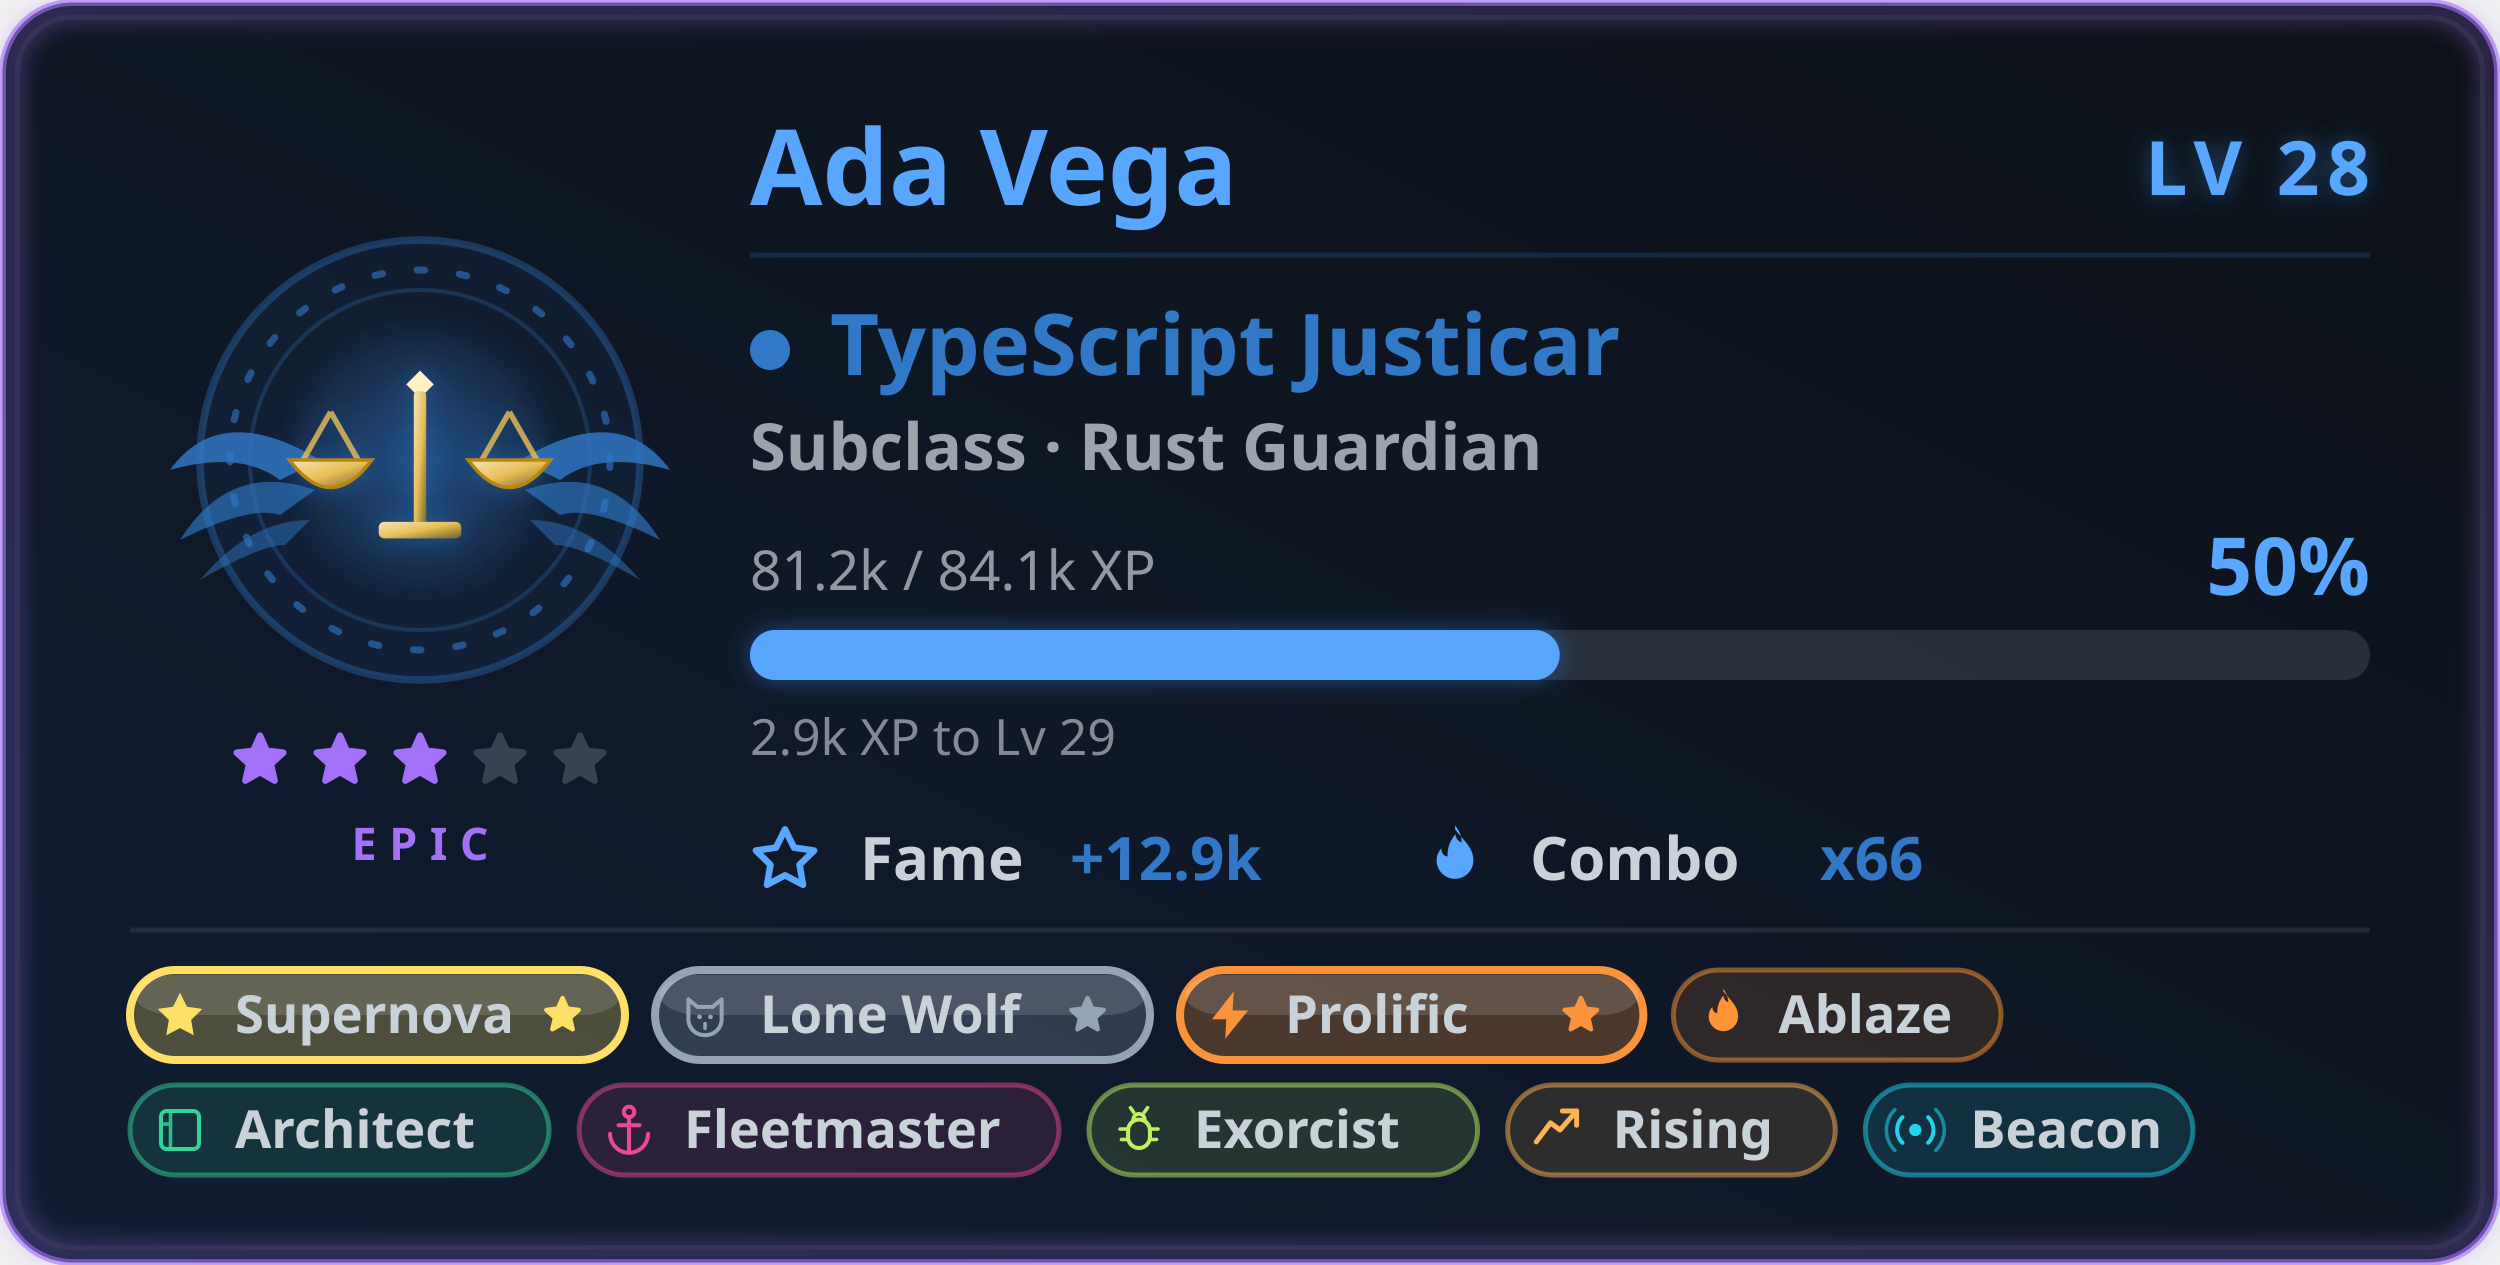
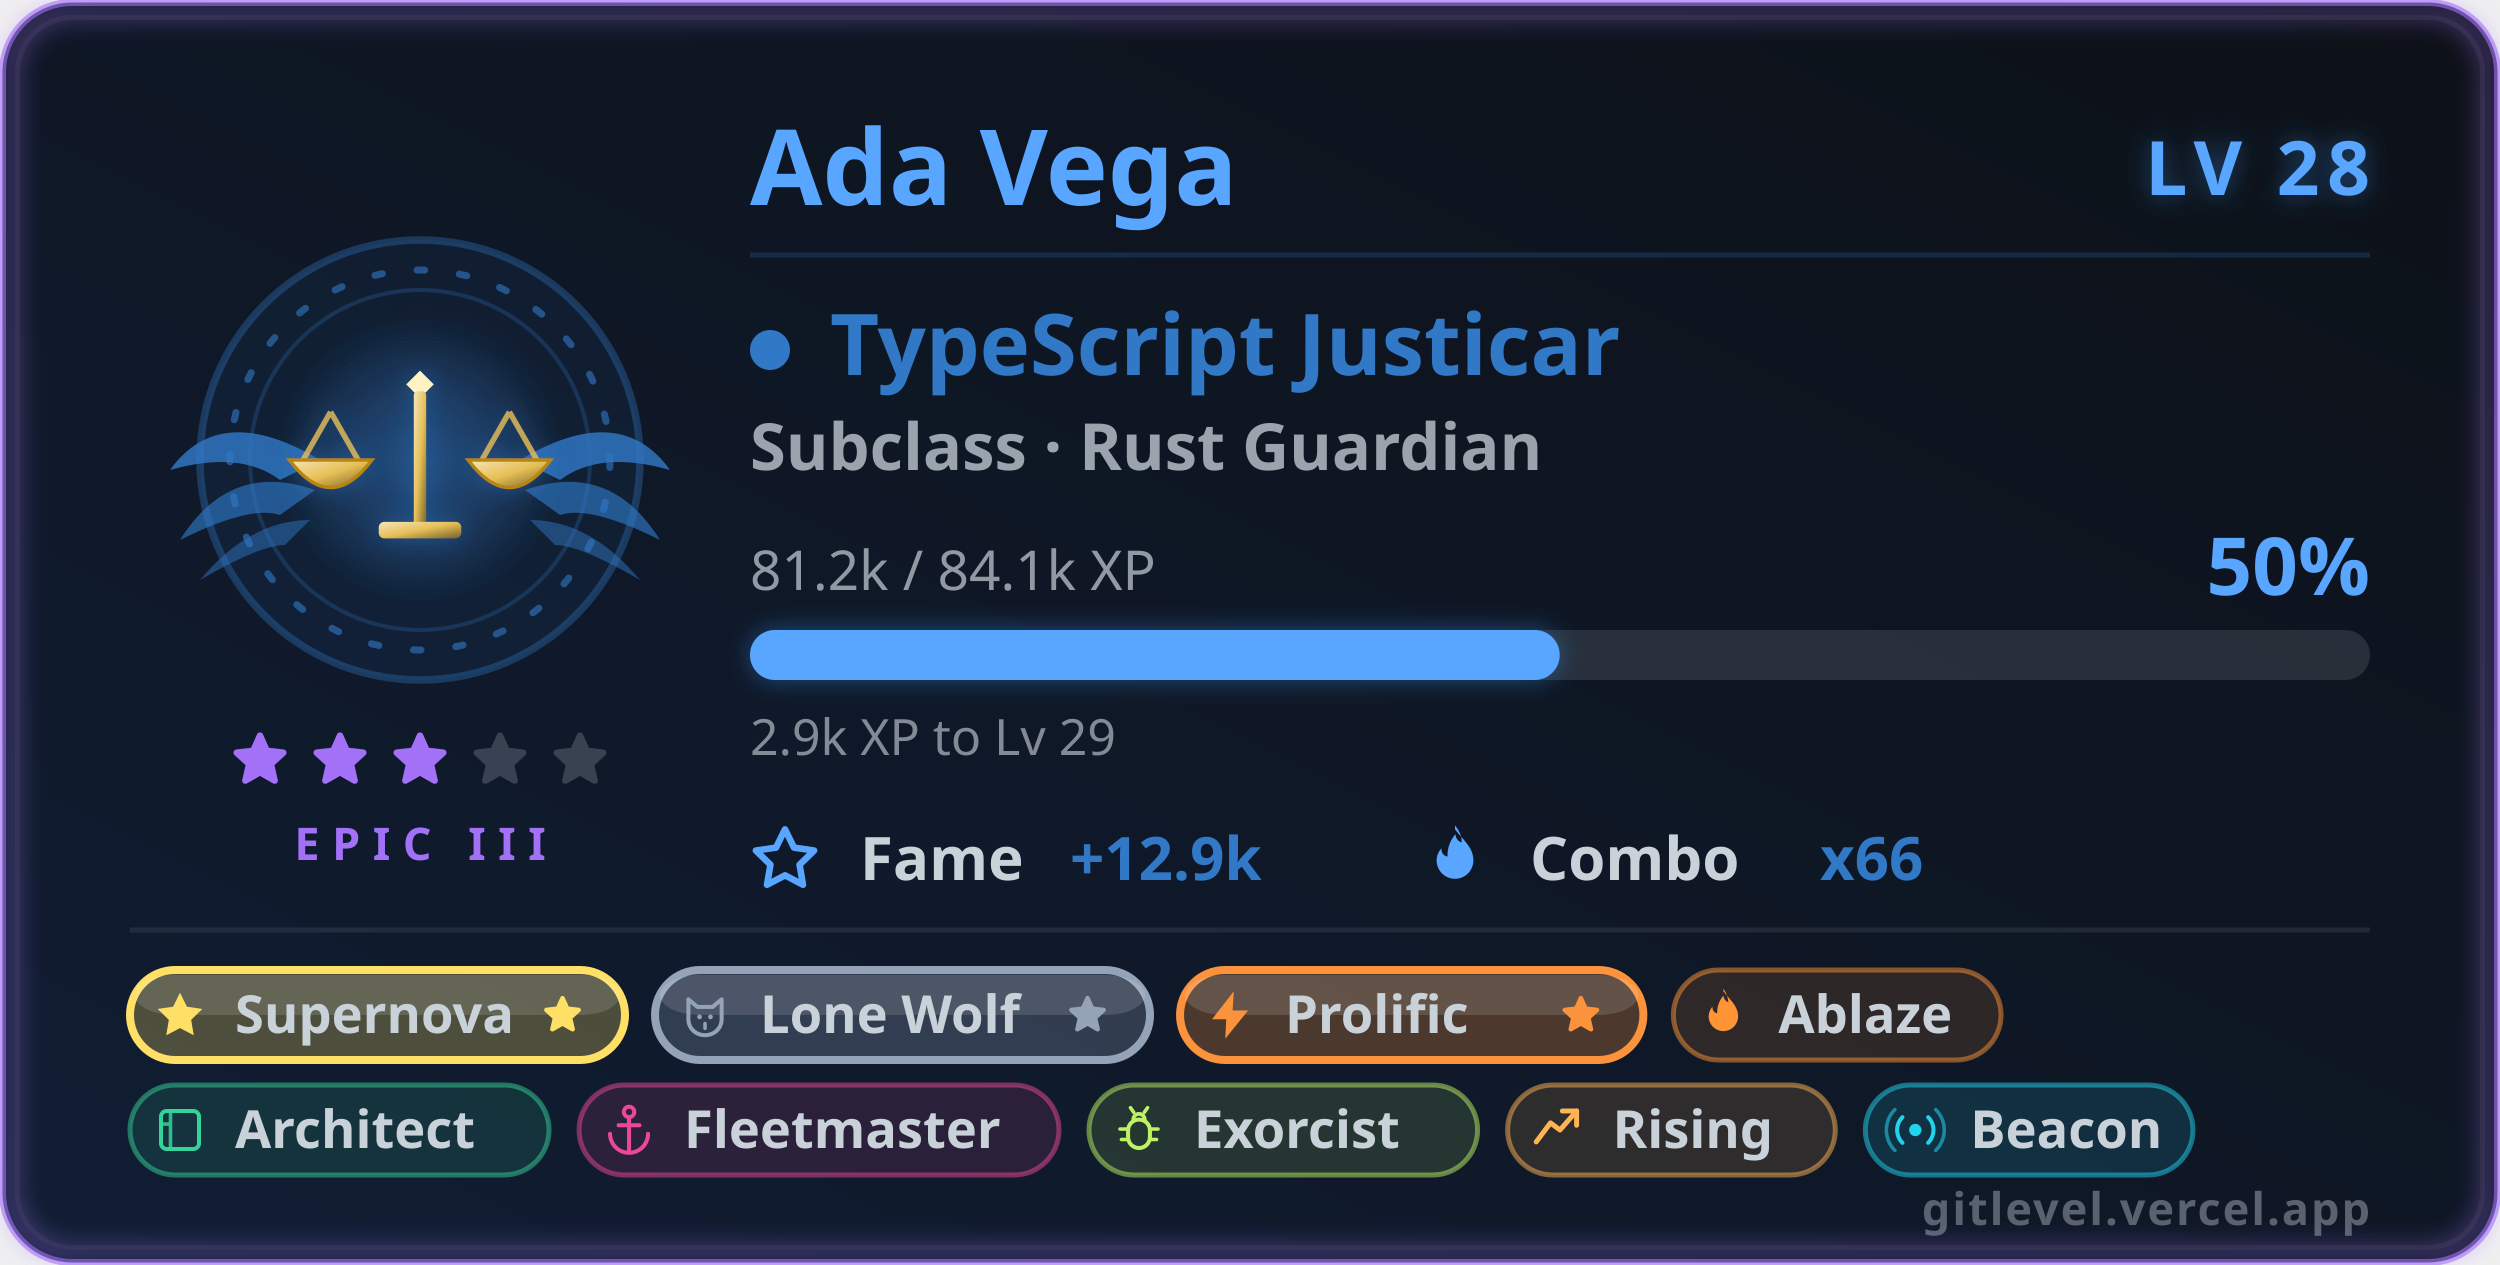
<svg xmlns="http://www.w3.org/2000/svg" width="500" height="253" viewBox="0 0 500 253" role="img" aria-labelledby="card-title-a11y card-desc-a11y">
  <style>
text { font-family: 'Segoe UI', Ubuntu, 'Helvetica Neue', sans-serif; }
.title { font-size: 18px; font-weight: 600; fill: #58a6ff; }
.title-icon { fill: #58a6ff; }
.icon { fill: #58a6ff; }


.gl-name { font-size: 21px; font-weight: 700; fill: #58a6ff; }
.gl-lvl { font-size: 15px; font-weight: 800; letter-spacing: 1.5px; fill: #58a6ff; }
.gl-class { font-size: 17px; font-weight: 700; fill: #3178c6; }
.gl-sub { font-size: 13px; font-weight: 600; fill: #c9d1d9; opacity: 0.75; }
.gl-meta { font-size: 11px; fill: #c9d1d9; opacity: 0.7; }
.gl-pct { font-size: 16px; font-weight: 800; fill: #58a6ff; }
.gl-chip-label { font-size: 12px; font-weight: 600; fill: #c9d1d9; }
.gl-chip-value { font-size: 12px; font-weight: 800; fill: #3178c6; }
.gl-hint { font-size: 10px; fill: #c9d1d9; opacity: 0.62; }
.gl-badge-label { font-size: 10.5px; font-weight: 600; }
.gl-rarity { font-size: 9px; font-weight: 700; letter-spacing: 2.5px; fill: #a371f7; }
+ .gl-brand { font-size: 9px; font-weight: 600; letter-spacing: 0.4px; fill: #c9d1d9; opacity: 0.4; }

</style>
  <defs>
    <linearGradient id="card-bg" x1="0" y1="0" x2="1" y2="1" gradientTransform="rotate(90, 0.5, 0.5)">
      <stop offset="0.0%" stop-color="#0d1117" />
      <stop offset="100.0%" stop-color="#101d33" />
    </linearGradient>
    <filter id="card-glow" x="-50%" y="-50%" width="200%" height="200%">
      <feGaussianBlur in="SourceGraphic" stdDeviation="3" result="blur" />
      <feFlood flood-color="#58a6ff" flood-opacity="0.55" result="tint" />
      <feComposite in="tint" in2="blur" operator="in" result="softGlow" />
      <feMerge>
        <feMergeNode in="softGlow" />
        <feMergeNode in="SourceGraphic" />
      </feMerge>
    </filter>
    <filter id="gl-glow" x="-60%" y="-60%" width="220%" height="220%">
      <feGaussianBlur in="SourceGraphic" stdDeviation="2.4" result="b" />
      <feFlood flood-color="#3178c6" flood-opacity="0.55" result="t" />
      <feComposite in="t" in2="b" operator="in" result="g" />
      <feMerge>
        <feMergeNode in="g" />
        <feMergeNode in="SourceGraphic" />
      </feMerge>
    </filter>
    <filter id="gl-rarity" x="-20%" y="-20%" width="140%" height="140%">
      <feGaussianBlur stdDeviation="2.4" />
    </filter>
  </defs>
  <rect x="0.5" y="0.5" width="499" height="252" rx="14" fill="url(#card-bg)" stroke="#a371f7" stroke-width="1.4" stroke-opacity="0.6" />
  <rect x="3.5" y="3.5" width="493" height="246" rx="11" fill="none" stroke="#30363d" stroke-opacity="0.4" />
  <rect x="2" y="2" width="496" height="249" rx="13" fill="none" stroke="#a371f7" stroke-width="3.5" stroke-opacity="0.4" filter="url(#gl-rarity)" />
  <g class="fade">
    <g class="">
      <g class="flourish">
        <g transform="translate(84,0)">
          <g transform="translate(0,92)" fill="#3178c6">
            <path d="M20 0 Q 40 -12 50 2 Q 36 -2 28 4 Z" opacity="0.82" />
            <path d="M21 6 Q 38 0 48 16 Q 34 9 28 11 Z" opacity="0.64" />
            <path d="M22 12 Q 34 12 44 24 Q 32 17 27 17 Z" opacity="0.48" />
          </g>
        </g>
        <g transform="translate(84,0) scale(-1,1)">
          <g transform="translate(0,92)" fill="#3178c6">
            <path d="M20 0 Q 40 -12 50 2 Q 36 -2 28 4 Z" opacity="0.82" />
            <path d="M21 6 Q 38 0 48 16 Q 34 9 28 11 Z" opacity="0.64" />
            <path d="M22 12 Q 34 12 44 24 Q 32 17 27 17 Z" opacity="0.48" />
          </g>
        </g>
      </g>
      <circle cx="84" cy="92" r="44" fill="#3178c6" fill-opacity="0.08" stroke="#3178c6" stroke-opacity="0.35" stroke-width="1.5" />
      <g class="">
        <circle cx="84" cy="92" r="38" fill="none" stroke="#3178c6" stroke-opacity="0.6" stroke-width="1.4" stroke-dasharray="1.5 7" stroke-linecap="round" />
        <circle cx="84" cy="92" r="34" fill="none" stroke="#3178c6" stroke-opacity="0.25" stroke-width="0.8" />
      </g>
      <g class="" filter="url(#gl-glow)">
        <svg class="" x="51" y="59" width="66" height="66" viewBox="0 0 48 48" aria-hidden="true">
          <defs>
            <radialGradient id="tsHalo" cx="0.5" cy="0.5" r="0.5">
              <stop offset="0" stop-color="#3178c6" stop-opacity="0.42" />
              <stop offset="1" stop-color="#3178c6" stop-opacity="0" />
            </radialGradient>
            <linearGradient id="tsMetal" x1="0" y1="0" x2="1" y2="1">
              <stop offset="0" stop-color="#f5e5bb" />
              <stop offset="0.5" stop-color="#e6bf55" />
              <stop offset="1" stop-color="#73602b" />
            </linearGradient>
          </defs>
          <circle cx="24" cy="24" r="21" fill="url(#tsHalo)" />
          <path d="M24 11 l2 2 l-2 2 l-2 -2 Z" fill="#fff3c4" />
          <rect x="23.1" y="14" width="1.8" height="21" rx="0.6" fill="url(#tsMetal)" />
          <rect x="18" y="33" width="12" height="2.4" rx="0.8" fill="url(#tsMetal)" />
          <path d="M9 17 H39" stroke="url(#tsMetal)" stroke-width="2.2" stroke-linecap="round" />
          <g stroke="#e6bf55" stroke-width="0.8" stroke-opacity="0.8">
            <path d="M11 17 L7 24 M11 17 L15 24 M37 17 L33 24 M37 17 L41 24" />
          </g>
          <g transform="translate(5 24)">
            <path d="M0 0 Q6 8 12 0 Z" fill="url(#tsMetal)" stroke="#b8860b" stroke-width="0.5" />
          </g>
          <g transform="translate(31 24)">
            <path d="M0 0 Q6 8 12 0 Z" fill="url(#tsMetal)" stroke="#b8860b" stroke-width="0.5" />
          </g>
        </svg>
      </g>
    </g>
    <g>
      <g class="" transform="translate(45.5, 145.5) scale(0.5416667)" fill="#a371f7" stroke="#a371f7" stroke-width="2.4" stroke-linejoin="round" stroke-linecap="round" opacity="1">
        <path d="M12 3 L14.5 8.6 L20.6 9.3 L16 13.5 L17.4 19.6 L12 16.5 L6.6 19.6 L8 13.5 L3.4 9.3 L9.5 8.6 Z" />
      </g>
      <g class="" transform="translate(61.5, 145.5) scale(0.5416667)" fill="#a371f7" stroke="#a371f7" stroke-width="2.4" stroke-linejoin="round" stroke-linecap="round" opacity="1">
        <path d="M12 3 L14.5 8.6 L20.6 9.3 L16 13.5 L17.4 19.6 L12 16.5 L6.6 19.6 L8 13.5 L3.4 9.3 L9.5 8.6 Z" />
      </g>
      <g class="" transform="translate(77.5, 145.5) scale(0.5416667)" fill="#a371f7" stroke="#a371f7" stroke-width="2.4" stroke-linejoin="round" stroke-linecap="round" opacity="1">
        <path d="M12 3 L14.5 8.6 L20.6 9.3 L16 13.5 L17.4 19.6 L12 16.5 L6.6 19.6 L8 13.5 L3.4 9.3 L9.5 8.6 Z" />
      </g>
      <g class="" transform="translate(93.5, 145.5) scale(0.5416667)" fill="#c9d1d9" stroke="#c9d1d9" stroke-width="2.4" stroke-linejoin="round" stroke-linecap="round" opacity="0.22">
        <path d="M12 3 L14.5 8.6 L20.6 9.3 L16 13.5 L17.4 19.6 L12 16.5 L6.6 19.6 L8 13.5 L3.4 9.3 L9.5 8.6 Z" />
      </g>
      <g class="" transform="translate(109.5, 145.5) scale(0.5416667)" fill="#c9d1d9" stroke="#c9d1d9" stroke-width="2.4" stroke-linejoin="round" stroke-linecap="round" opacity="0.22">
        <path d="M12 3 L14.5 8.6 L20.6 9.3 L16 13.5 L17.4 19.6 L12 16.5 L6.6 19.6 L8 13.5 L3.4 9.3 L9.5 8.6 Z" />
      </g>
    </g>
-     <text class="gl-rarity" x="84" y="172" text-anchor="middle">EPIC</text>
+     <text class="gl-rarity" x="84" y="172" text-anchor="middle">EPIC III</text>
  </g>
  <g class="fade" style="animation-delay:.15s">
    <text class="gl-name" x="150" y="41">Ada Vega</text>
    <text class="gl-lvl glow-pulse" x="474" y="39" text-anchor="end" filter="url(#gl-glow)">LV 28</text>
    <line x1="150" y1="51" x2="474" y2="51" stroke="#3178c6" stroke-opacity="0.22" stroke-width="1" />
    <circle cx="154" cy="70" r="4" fill="#3178c6" />
    <text class="gl-class" x="166" y="75">TypeScript Justicar</text>
    <text class="gl-sub" x="150" y="94">Subclass · Rust Guardian</text>
    <text class="gl-meta" x="150" y="118">81.2k / 84.1k XP</text>
    <text class="gl-pct " x="474" y="119" text-anchor="end">50%</text>
    <rect x="150" y="126" width="324" height="10" rx="5" fill="#c9d1d9" fill-opacity="0.14" />
    <rect class="xp-fill " x="150" y="126" width="161.943" height="10" rx="5" fill="#58a6ff" filter="url(#gl-glow)" />
    <text class="gl-hint" x="150" y="151">2.9k XP to Lv 29</text>
    <g transform="translate(150, 176)">
      <svg class="icon" x="0" y="-11" width="14" height="14" viewBox="0 0 16 16" aria-hidden="true">
        <path fill-rule="evenodd" d="M8 .25a.75.75 0 0 1 .673.418l1.882 3.815 4.21.612a.75.75 0 0 1 .416 1.279l-3.046 2.97.719 4.192a.75.75 0 0 1-1.088.791L8 12.347l-3.766 1.98a.75.75 0 0 1-1.088-.79l.72-4.194L.818 6.374a.75.75 0 0 1 .416-1.28l4.21-.611L7.327.668A.75.75 0 0 1 8 .25zm0 2.445L6.615 5.5a.75.75 0 0 1-.564.41l-3.097.45 2.24 2.184a.75.75 0 0 1 .216.664l-.528 3.084 2.769-1.456a.75.75 0 0 1 .698 0l2.77 1.456-.53-3.084a.75.75 0 0 1 .216-.664l2.24-2.183-3.096-.45a.75.75 0 0 1-.564-.41L8 2.694v.001z" />
      </svg>
      <text class="gl-chip-label" x="22" y="0">Fame</text>
      <text class="gl-chip-value" x="64" y="0">+12.9k</text>
    </g>
    <g transform="translate(284, 176)">
      <svg class="icon" x="0" y="-11" width="14" height="14" viewBox="0 0 16 16" aria-hidden="true">
        <path fill-rule="evenodd" d="M8 1c1.7 2.3 4.2 4 4.2 7.1a4.2 4.2 0 0 1-8.4 0c0-1.1.4-2 1.1-2.8-.1 1 .5 1.8 1.4 1.9-.1-1.9.6-3.7 1.8-5.1.1 1 .6 1.6 1.4 1.9.1-1.4-.5-2.7-1.5-3.9z" />
      </svg>
      <text class="gl-chip-label" x="22" y="0">Combo</text>
      <text class="gl-chip-value" x="80" y="0">x66</text>
    </g>
  </g>
  <g class="fade" style="animation-delay:.2s">
    <line x1="26" y1="186" x2="474" y2="186" stroke="#c9d1d9" stroke-opacity="0.1" stroke-width="1" />
    <g>
      <rect x="26" y="194" width="99.002" height="18" rx="9" fill="#ffe066" fill-opacity="0.26" stroke="#ffe066" stroke-opacity="1" stroke-width="1.6" />
      <rect x="27" y="195" width="97.002" height="8" rx="8" fill="#ffffff" fill-opacity="0.13" />
      <g transform="translate(30.3, 197.3) scale(0.475)">
        <path d="M12 2.6 14.9 8.5 21.4 9.45 16.7 14.05 17.8 20.55 12 17.5 6.2 20.55 7.3 14.05 2.6 9.45 9.1 8.5Z" fill="#ffe066" />
      </g>
      <text class="gl-badge-label" x="47" y="206.6" fill="#c9d1d9" font-weight="800">Supernova</text>
      <g class="" transform="translate(108.0024, 198.5) scale(0.375)" fill="#ffe066" stroke="#ffe066" stroke-width="2.4" stroke-linejoin="round" stroke-linecap="round" opacity="1">
        <path d="M12 3 L14.5 8.6 L20.6 9.3 L16 13.5 L17.4 19.6 L12 16.5 L6.6 19.6 L8 13.5 L3.4 9.3 L9.5 8.6 Z" />
      </g>
    </g>
    <g>
      <rect x="131.002" y="194" width="99.002" height="18" rx="9" fill="#94a3b8" fill-opacity="0.26" stroke="#94a3b8" stroke-opacity="1" stroke-width="1.6" />
      <rect x="132.002" y="195" width="97.002" height="8" rx="8" fill="#ffffff" fill-opacity="0.13" />
      <g transform="translate(135.3024, 197.3) scale(0.475)">
        <path d="M5 5.4 8.8 8.6h6.4L19 5.4v8.3c0 3.9-3.1 6.8-7 6.8s-7-2.9-7-6.8Z" fill="none" stroke="#94a3b8" stroke-width="1.7" stroke-linejoin="round" />
        <circle cx="9.7" cy="12.8" r="1" fill="#94a3b8" />
        <circle cx="14.3" cy="12.8" r="1" fill="#94a3b8" />
        <path d="M12 15.6v2" fill="none" stroke="#94a3b8" stroke-width="1.5" stroke-linejoin="round" stroke-linecap="round" />
      </g>
      <text class="gl-badge-label" x="152.002" y="206.6" fill="#c9d1d9" font-weight="800">Lone Wolf</text>
      <g class="" transform="translate(213.0048, 198.5) scale(0.375)" fill="#94a3b8" stroke="#94a3b8" stroke-width="2.4" stroke-linejoin="round" stroke-linecap="round" opacity="1">
        <path d="M12 3 L14.5 8.6 L20.6 9.3 L16 13.5 L17.4 19.6 L12 16.5 L6.6 19.6 L8 13.5 L3.4 9.3 L9.5 8.6 Z" />
      </g>
    </g>
    <g>
      <rect x="236.005" y="194" width="92.669" height="18" rx="9" fill="#fb923c" fill-opacity="0.26" stroke="#fb923c" stroke-opacity="1" stroke-width="1.6" />
      <rect x="237.005" y="195" width="90.669" height="8" rx="8" fill="#ffffff" fill-opacity="0.13" />
      <g transform="translate(240.3048, 197.3) scale(0.475)">
        <path d="M13.6 2 4.4 13.8h6L10 22l9.6-11.9h-6.5Z" fill="#fb923c" />
      </g>
      <text class="gl-badge-label" x="257.005" y="206.6" fill="#c9d1d9" font-weight="800">Prolific</text>
      <g class="" transform="translate(311.6736, 198.5) scale(0.375)" fill="#fb923c" stroke="#fb923c" stroke-width="2.4" stroke-linejoin="round" stroke-linecap="round" opacity="1">
        <path d="M12 3 L14.5 8.6 L20.6 9.3 L16 13.5 L17.4 19.6 L12 16.5 L6.6 19.6 L8 13.5 L3.4 9.3 L9.5 8.6 Z" />
      </g>
    </g>
    <g>
      <rect x="334.674" y="194" width="65.54" height="18" rx="9" fill="#ff9436" fill-opacity="0.13" stroke="#ff9436" stroke-opacity="0.5" stroke-width="1" />
      <g transform="translate(338.9736, 197.3) scale(0.475)">
        <path d="M12 2c2.5 3.4 6.2 6 6.2 10.6a6.2 6.2 0 0 1-12.4 0c0-1.6.6-3 1.6-4.1-.1 1.5.8 2.6 2 2.8-.1-2.8.9-5.4 2.6-7.5.2 1.5.9 2.4 2.1 2.8-.2-2-.8-4-2.1-5.6Z" fill="#ff9436" />
      </g>
      <text class="gl-badge-label" x="355.674" y="206.6" fill="#c9d1d9">Ablaze</text>
    </g>
    <g>
      <rect x="26" y="217" width="83.81" height="18" rx="9" fill="#34d399" fill-opacity="0.13" stroke="#34d399" stroke-opacity="0.5" stroke-width="1" />
      <g transform="translate(30.3, 220.3) scale(0.475)">
        <rect x="4" y="4" width="16" height="16" rx="2.4" fill="none" stroke="#34d399" stroke-width="1.7" />
        <path d="M8 4v16 M4 9.5h4" fill="none" stroke="#34d399" stroke-width="1.5" opacity="0.85" />
      </g>
      <text class="gl-badge-label" x="47" y="229.6" fill="#c9d1d9">Architect</text>
    </g>
    <g>
      <rect x="115.81" y="217" width="95.99" height="18" rx="9" fill="#ec4899" fill-opacity="0.13" stroke="#ec4899" stroke-opacity="0.5" stroke-width="1" />
      <g transform="translate(120.11, 220.3) scale(0.475)">
        <circle cx="12" cy="4.4" r="2.2" fill="none" stroke="#ec4899" stroke-width="1.7" />
        <path d="M12 6.6V21M7.6 10h8.8" fill="none" stroke="#ec4899" stroke-width="1.7" stroke-linejoin="round" stroke-linecap="round" />
        <path d="M4 13.6a8 8 0 0 0 16 0" fill="none" stroke="#ec4899" stroke-width="1.7" stroke-linejoin="round" stroke-linecap="round" />
      </g>
      <text class="gl-badge-label" x="136.81" y="229.6" fill="#c9d1d9">Fleetmaster</text>
    </g>
    <g>
      <rect x="217.8" y="217" width="77.72" height="18" rx="9" fill="#bef264" fill-opacity="0.13" stroke="#bef264" stroke-opacity="0.5" stroke-width="1" />
      <g transform="translate(222.1, 220.3) scale(0.475)">
        <rect x="7.4" y="7.6" width="9.2" height="12" rx="4.6" fill="none" stroke="#bef264" stroke-width="1.7" />
        <path d="M9.6 7.6a2.4 2.4 0 0 1 4.8 0" fill="none" stroke="#bef264" stroke-width="1.6" stroke-linejoin="round" stroke-linecap="round" />
        <path d="M7.4 11.6H4M16.6 11.6H20M7.4 16H4.6M16.6 16H19.4M9.8 4.6 8.4 2.6M14.2 4.6 15.6 2.6" fill="none" stroke="#bef264" stroke-width="1.5" stroke-linejoin="round" stroke-linecap="round" />
      </g>
      <text class="gl-badge-label" x="238.8" y="229.6" fill="#c9d1d9">Exorcist</text>
    </g>
    <g>
      <rect x="301.52" y="217" width="65.54" height="18" rx="9" fill="#ffb454" fill-opacity="0.13" stroke="#ffb454" stroke-opacity="0.5" stroke-width="1" />
      <g transform="translate(305.82, 220.3) scale(0.475)">
        <path d="M3 17 L9 9 L13 12 L20 4" fill="none" stroke="#ffb454" stroke-width="2.1" stroke-linejoin="round" stroke-linecap="round" />
        <path d="M14 4 H20 V10" fill="none" stroke="#ffb454" stroke-width="2.1" stroke-linejoin="round" stroke-linecap="round" />
      </g>
      <text class="gl-badge-label" x="322.52" y="229.6" fill="#c9d1d9">Rising</text>
    </g>
    <g>
      <rect x="373.06" y="217" width="65.54" height="18" rx="9" fill="#22d3ee" fill-opacity="0.13" stroke="#22d3ee" stroke-opacity="0.5" stroke-width="1" />
      <g transform="translate(377.36, 220.3) scale(0.475)">
        <circle cx="12" cy="12" r="2.6" fill="#22d3ee" />
        <path d="M6.6 6.6a7.6 7.6 0 0 0 0 10.8M17.4 6.6a7.6 7.6 0 0 1 0 10.8" fill="none" stroke="#22d3ee" stroke-width="1.7" stroke-linejoin="round" stroke-linecap="round" />
        <path d="M3.4 3.4a12.1 12.1 0 0 0 0 17.2M20.6 3.4a12.1 12.1 0 0 1 0 17.2" fill="none" stroke="#22d3ee" stroke-width="1.5" stroke-linejoin="round" stroke-linecap="round" opacity="0.55" />
      </g>
      <text class="gl-badge-label" x="394.06" y="229.6" fill="#c9d1d9">Beacon</text>
    </g>
  </g>
+   <text class="gl-brand" x="474" y="245" text-anchor="end">gitlevel.vercel.app</text>
</svg>
